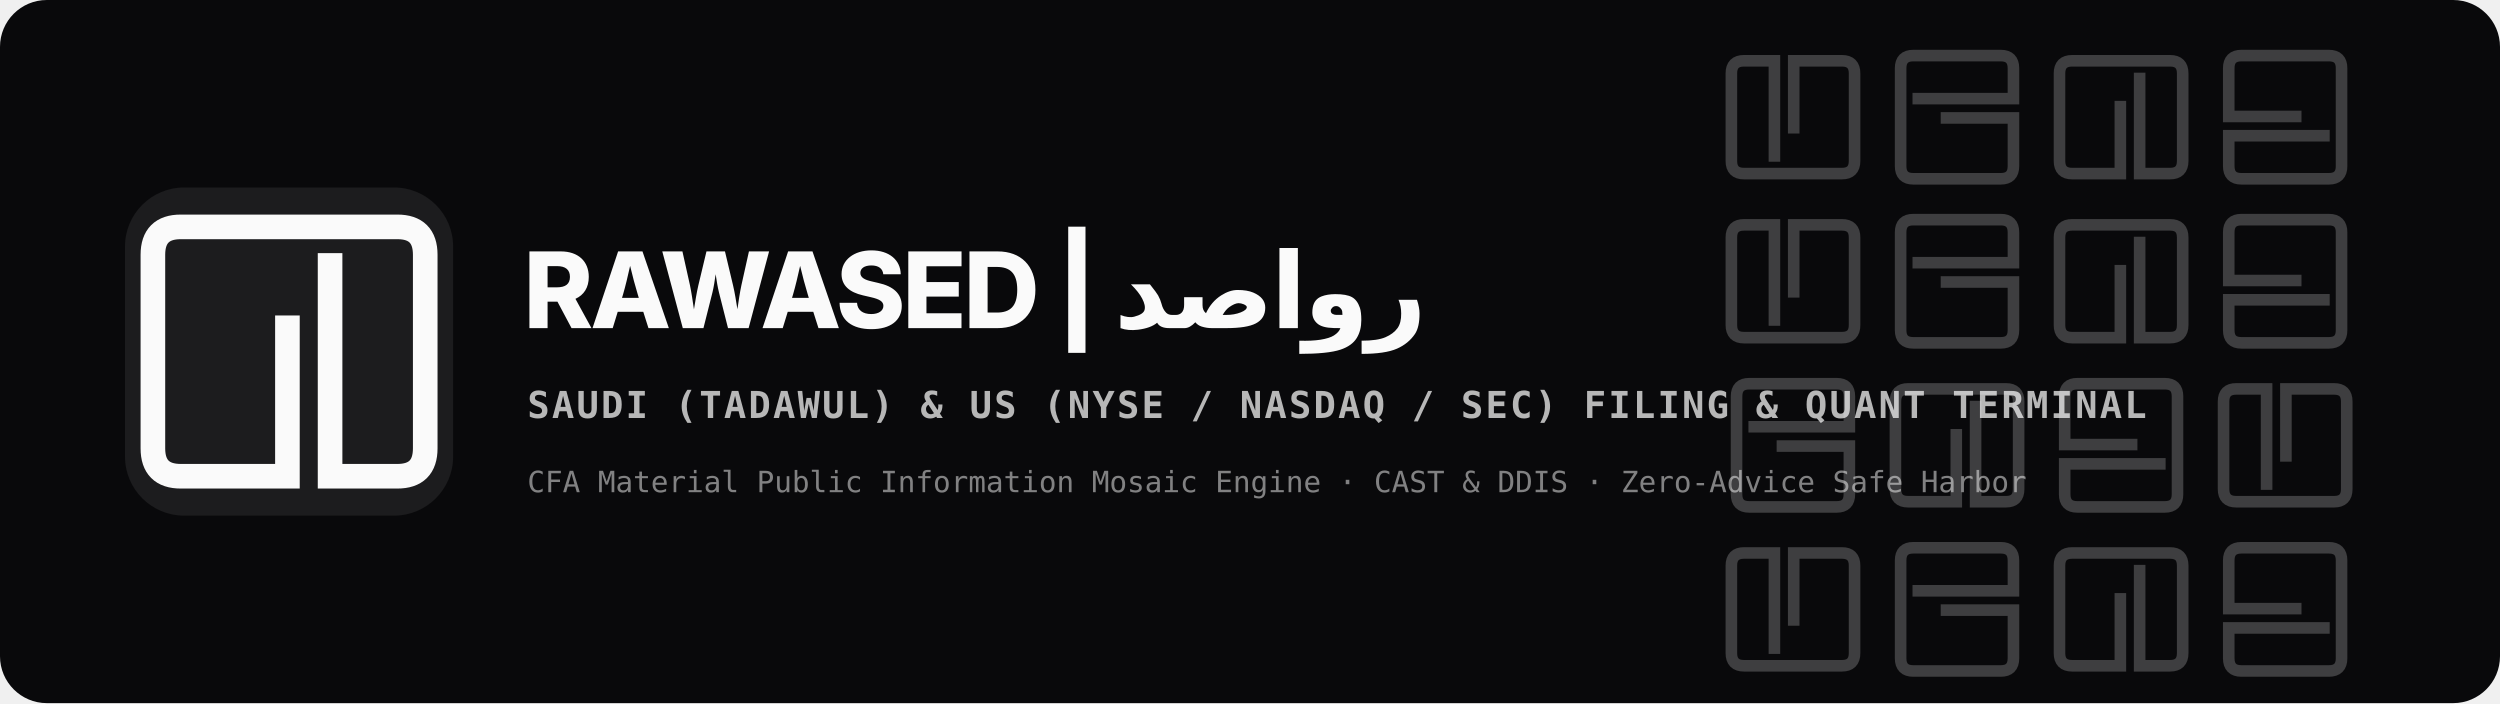
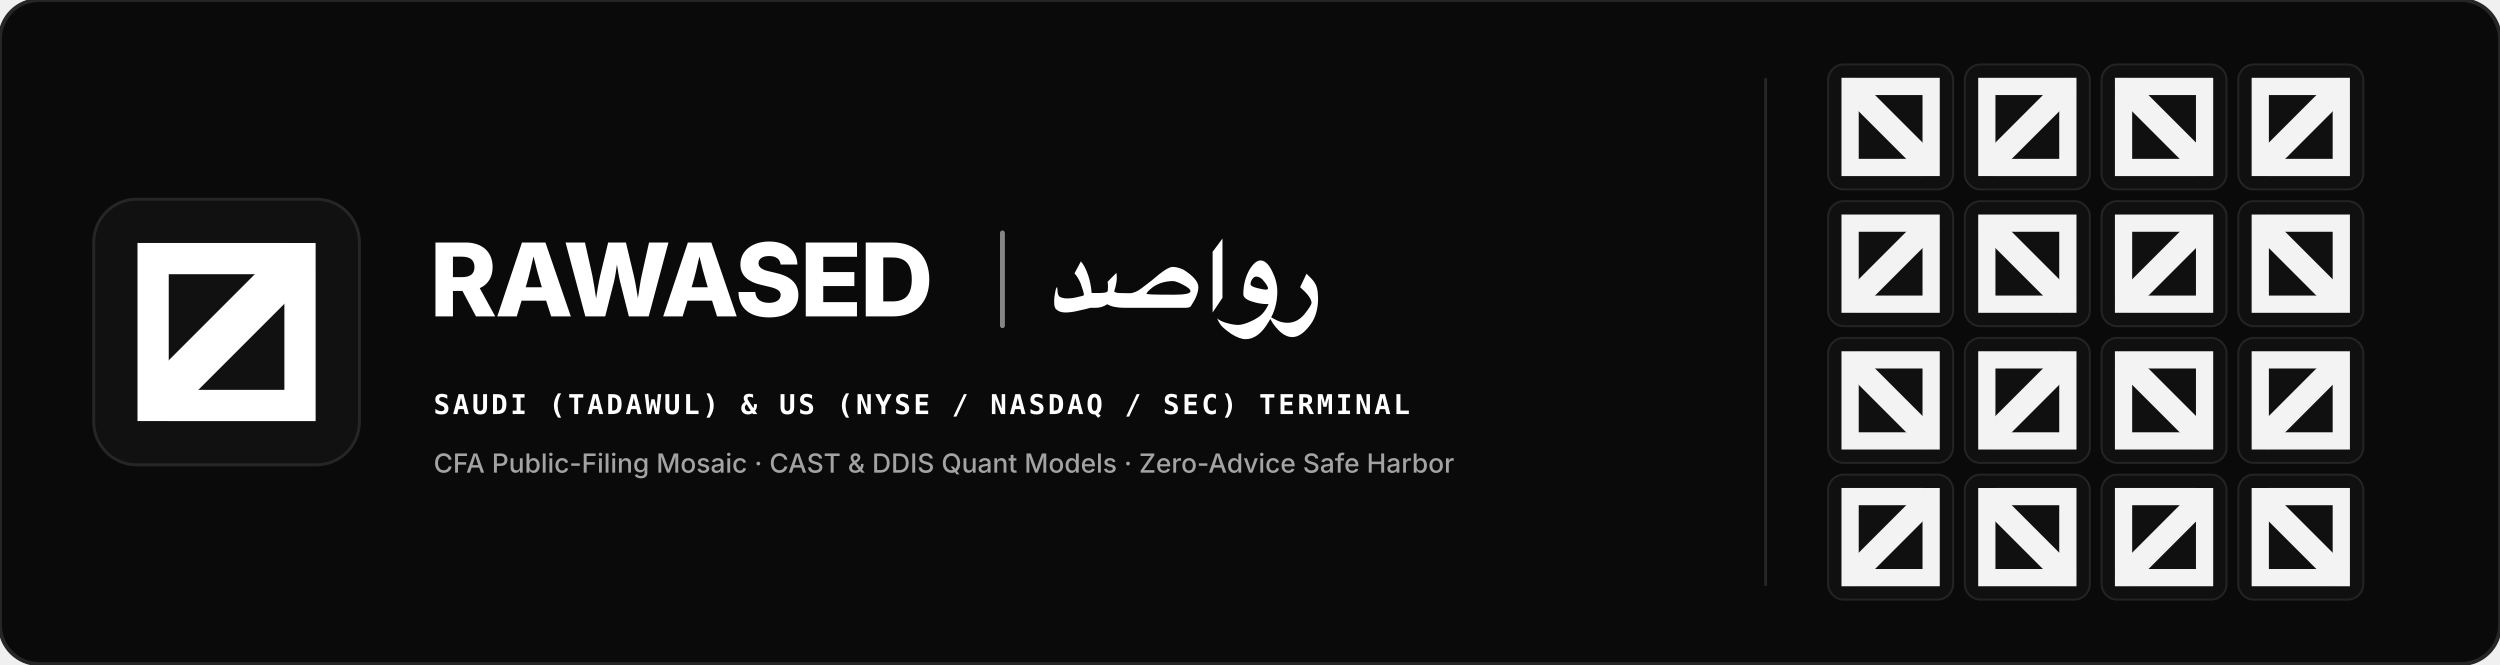
- <svg xmlns="http://www.w3.org/2000/svg" viewBox="0 0 1280 360" width="1280" height="360" fill="none">
-   <rect width="1280" height="360" rx="24" fill="#09090B" />
-   <g transform="translate(880,22) scale(0.76)" opacity="0.22">
-     <g transform="rotate(180 50 50)">
-       <path d="M49.5 39 V88 H17 Q8.5 88 8.5 79.5 V20.5 Q8.5 12 17 12 H83 Q91.5 12 91.5 20.5 V79.5 Q91.5 88 83 88 H62.5 V20" stroke="#FAFAFA" stroke-width="7.8" stroke-linecap="butt" stroke-linejoin="miter" fill="none" />
+ <svg xmlns="http://www.w3.org/2000/svg" viewBox="0 0 1280 340" width="100%" height="100%">
+   <defs>
+     <clipPath id="text-col-clip">
+       <rect x="216" y="0" width="676" height="340" />
+     </clipPath>
+   </defs>
+   <rect x="0" y="0" width="1280" height="340" rx="20" fill="#0A0A0A" stroke="#262626" stroke-width="2" />
+   <g transform="translate(48, 102)">
+     <rect x="0" y="0" width="136" height="136" rx="22" fill="#111111" stroke="#262626" stroke-width="1.5" />
+     <svg x="10" y="10" width="116" height="116" viewBox="0 0 100 100">
+       <path d="M 10.69 10.69 L 76.26 10.69 L 76.26 24.48 L 24.48 24.48 L 24.48 76.26 L 10.69 76.26 Z" fill="#FFFFFF" />
+       <path d="M 10.69 89.31 L 10.69 76.26 L 76.26 10.69 L 89.31 10.69 L 89.31 23.74 L 23.74 89.31 Z" fill="#FFFFFF" />
+       <path d="M 89.31 89.31 L 23.74 89.31 L 23.74 75.52 L 75.52 75.52 L 75.52 23.74 L 89.31 23.74 Z" fill="#FFFFFF" />
+     </svg>
+   </g>
+   <g clip-path="url(#text-col-clip)">
+     <text x="220" y="162" fill="#FFFFFF" font-family="-apple-system, BlinkMacSystemFont, 'Inter', 'Helvetica Neue', Arial, sans-serif" font-size="52" font-weight="800" letter-spacing="-1">RAWASED</text>
+     <rect x="512" y="118" width="2.5" height="50" rx="1.25" fill="#FFFFFF" opacity="0.5" />
+     <g transform="translate(536, 160) scale(1.06)">
+       <path d="M21.00 -2.24 Q20.43 -2.06 18.49 -1.60 Q16.55 -1.15 14.62 -0.72 Q11.42 -0.00 8.84 -0.00 Q6.15 -0.07 4.72 -1.36 Q3.48 -2.10 3.53 -5.18 Q3.53 -5.56 3.55 -6.41 Q3.57 -7.26 3.89 -9.10 Q4.20 -10.94 4.43 -11.56 Q4.66 -12.18 4.91 -12.18 Q4.95 -12.18 5.00 -12.16 L5.15 -10.49 Q5.22 -8.07 6.40 -7.48 Q8.00 -6.80 9.61 -6.80 Q10.53 -6.80 11.62 -6.88 Q12.70 -6.96 14.44 -7.37 Q17.90 -8.07 17.90 -8.45 Q17.90 -9.58 16.37 -13.90 Q15.01 -17.13 13.34 -18.90 L16.43 -24.68 Q18.40 -22.49 19.96 -17.90 Q21.23 -14.17 21.63 -9.43 L23.40 -9.43 L23.40 -2.26 L21.07 -2.26 Q21.02 -2.24 21.00 -2.24 Z M39.96 -9.31 Q42.65 -9.31 45.98 -11.89 Q48.98 -14.13 50.59 -15.44 Q58.14 -22.02 60.67 -22.02 Q63.09 -22.02 65.94 -20.71 Q73.17 -16.16 73.17 -12.21 Q73.12 -8.34 69.51 -3.01 Q69.08 -2.26 66.57 -2.26 L37.79 -2.26 Q32.05 -2.26 29.16 -3.98 Q26.60 -2.26 23.49 -2.26 L22.04 -2.26 L22.04 -9.43 Q28.66 -9.25 29.16 -10.06 Q29.52 -10.47 29.52 -12.18 Q29.52 -13.97 29.32 -14.83 L33.57 -19.15 Q33.66 -18.74 33.73 -18.08 Q33.79 -17.43 33.77 -16.52 Q33.77 -15.73 33.58 -14.57 Q33.39 -13.40 33.16 -12.48 Q32.93 -11.55 32.73 -10.97 Q32.53 -10.40 32.53 -10.19 Q32.59 -9.90 33.50 -9.61 Q34.40 -9.31 39.96 -9.31 Z M69.37 -10.26 Q69.37 -11.57 65.80 -13.40 Q62.41 -15.17 60.99 -15.17 Q55.45 -15.17 51.29 -12.34 Q48.15 -9.95 48.15 -8.95 Q48.44 -8.84 51.03 -8.71 Q53.62 -8.59 61.32 -8.59 Q69.37 -8.59 69.37 -10.26 Z M84.81 -7.10 L80.06 -0.00 L80.06 -29.32 L84.81 -35.71 Z M111.30 -10.13 Q111.30 -2.06 107.10 4.52 Q102.26 12.88 96.00 12.88 Q93.06 12.88 88.95 10.26 Q86.62 8.63 85.06 7.21 Q83.50 5.79 82.23 2.85 Q84.04 4.34 87.05 5.13 Q90.10 5.99 92.34 6.01 Q94.71 5.99 98.50 4.28 Q102.28 2.58 104.08 0.64 Q105.88 -1.29 107.08 -4.11 Q106.83 -4.09 106.61 -4.08 Q106.40 -4.07 106.19 -4.07 Q102.76 -4.07 98.82 -5.38 Q94.89 -6.69 94.89 -8.84 Q94.89 -15.37 97.83 -20.64 Q100.61 -25.14 103.21 -25.14 Q106.22 -25.14 108.76 -20.04 Q111.30 -14.94 111.30 -10.13 Z M106.83 -11.66 Q106.80 -12.52 105.42 -14.39 Q104.05 -16.25 103.03 -16.81 Q102.01 -17.36 101.08 -17.36 Q100.59 -17.36 100.10 -17.02 Q99.62 -16.68 99.22 -16.14 Q98.82 -15.60 98.60 -14.94 Q98.37 -14.29 98.37 -13.72 Q98.37 -12.61 101.49 -11.83 Q104.61 -11.05 105.58 -11.05 Q106.83 -11.05 106.83 -11.66 Z M130.99 -6.80 Q130.99 0.57 127.62 5.40 Q123.06 11.87 118.56 11.87 Q115.17 11.87 111.88 8.53 Q108.59 5.20 107.41 1.76 L108.63 2.51 Q109.88 3.19 110.84 3.66 Q111.80 4.14 112.70 4.43 Q113.61 4.72 114.57 4.85 Q115.53 4.97 116.77 4.95 Q121.29 4.72 124.56 0.63 Q127.83 -3.46 127.83 -4.70 Q127.78 -7.44 122.33 -12.23 L125.41 -18.74 Q126.79 -17.38 127.89 -16.25 Q129.00 -15.12 129.76 -13.64 Q130.52 -12.16 130.75 -10.26 Q130.99 -8.36 130.99 -6.80 Z" fill="#FFFFFF" />
+     </g>
+     <text x="222" y="212" fill="#FFFFFF" font-family="'JetBrains Mono', 'SF Mono', Menlo, monospace" font-size="14" font-weight="700" letter-spacing="1.4">SAUDI (TADAWUL) &amp; US (NYSE / NASDAQ / SEC) TERMINAL</text>
+     <text x="222" y="242" fill="#A3A3A3" font-family="-apple-system, BlinkMacSystemFont, 'Inter', sans-serif" font-size="13.5" font-weight="500">CFA Public-Filing Mosaic · CAST &amp; DDIS Quant Models · Zero-Advice Safe Harbor</text>
+   </g>
+   <line x1="904" y1="40" x2="904" y2="300" stroke="#262626" stroke-width="1.5" />
+   <g transform="translate(936, 33)" opacity="0.95">
+     <g transform="translate(0, 0)">
+       <rect x="0" y="0" width="64" height="64" rx="8" fill="#111111" stroke="#262626" stroke-width="1" />
+       <svg x="0" y="0" width="64" height="64" viewBox="0 0 100 100">
+         <g transform="rotate(90 50 50)">
+           <path d="M 10.69 10.69 L 76.26 10.69 L 76.26 24.48 L 24.48 24.48 L 24.48 76.26 L 10.69 76.26 Z" fill="#FFFFFF" />
+           <path d="M 10.69 89.31 L 10.69 76.26 L 76.26 10.69 L 89.31 10.69 L 89.31 23.74 L 23.74 89.31 Z" fill="#FFFFFF" />
+           <path d="M 89.31 89.31 L 23.74 89.31 L 23.74 75.52 L 75.52 75.52 L 75.52 23.74 L 89.31 23.74 Z" fill="#FFFFFF" />
+         </g>
+       </svg>
+     </g>
+     <g transform="translate(70, 0)">
+       <rect x="0" y="0" width="64" height="64" rx="8" fill="#111111" stroke="#262626" stroke-width="1" />
+       <svg x="0" y="0" width="64" height="64" viewBox="0 0 100 100">
+         <g transform="rotate(0 50 50)">
+           <path d="M 10.69 10.69 L 76.26 10.69 L 76.26 24.48 L 24.48 24.48 L 24.48 76.26 L 10.69 76.26 Z" fill="#FFFFFF" />
+           <path d="M 10.69 89.31 L 10.69 76.26 L 76.26 10.69 L 89.31 10.69 L 89.31 23.74 L 23.74 89.31 Z" fill="#FFFFFF" />
+           <path d="M 89.31 89.31 L 23.74 89.31 L 23.74 75.52 L 75.52 75.52 L 75.52 23.74 L 89.31 23.74 Z" fill="#FFFFFF" />
+         </g>
+       </svg>
+     </g>
+     <g transform="translate(140, 0)">
+       <rect x="0" y="0" width="64" height="64" rx="8" fill="#111111" stroke="#262626" stroke-width="1" />
+       <svg x="0" y="0" width="64" height="64" viewBox="0 0 100 100">
+         <g transform="rotate(90 50 50)">
+           <path d="M 10.69 10.69 L 76.26 10.69 L 76.26 24.48 L 24.48 24.48 L 24.48 76.26 L 10.69 76.26 Z" fill="#FFFFFF" />
+           <path d="M 10.69 89.31 L 10.69 76.26 L 76.26 10.69 L 89.31 10.69 L 89.31 23.74 L 23.74 89.31 Z" fill="#FFFFFF" />
+           <path d="M 89.31 89.31 L 23.74 89.31 L 23.74 75.52 L 75.52 75.52 L 75.52 23.74 L 89.31 23.74 Z" fill="#FFFFFF" />
+         </g>
+       </svg>
+     </g>
+     <g transform="translate(210, 0)">
+       <rect x="0" y="0" width="64" height="64" rx="8" fill="#111111" stroke="#262626" stroke-width="1" />
+       <svg x="0" y="0" width="64" height="64" viewBox="0 0 100 100">
+         <g transform="rotate(0 50 50)">
+           <path d="M 10.69 10.69 L 76.26 10.69 L 76.26 24.48 L 24.48 24.48 L 24.48 76.26 L 10.69 76.26 Z" fill="#FFFFFF" />
+           <path d="M 10.69 89.31 L 10.69 76.26 L 76.26 10.69 L 89.31 10.69 L 89.31 23.74 L 23.74 89.31 Z" fill="#FFFFFF" />
+           <path d="M 89.31 89.31 L 23.74 89.31 L 23.74 75.52 L 75.52 75.52 L 75.52 23.74 L 89.31 23.74 Z" fill="#FFFFFF" />
+         </g>
+       </svg>
+     </g>
+     <g transform="translate(0, 70)">
+       <rect x="0" y="0" width="64" height="64" rx="8" fill="#111111" stroke="#262626" stroke-width="1" />
+       <svg x="0" y="0" width="64" height="64" viewBox="0 0 100 100">
+         <g transform="rotate(180 50 50)">
+           <path d="M 10.69 10.69 L 76.26 10.69 L 76.26 24.48 L 24.48 24.48 L 24.48 76.26 L 10.69 76.26 Z" fill="#FFFFFF" />
+           <path d="M 10.69 89.31 L 10.69 76.26 L 76.26 10.69 L 89.31 10.69 L 89.31 23.74 L 23.74 89.31 Z" fill="#FFFFFF" />
+           <path d="M 89.31 89.31 L 23.74 89.31 L 23.74 75.52 L 75.52 75.52 L 75.52 23.74 L 89.31 23.74 Z" fill="#FFFFFF" />
+         </g>
+       </svg>
+     </g>
+     <g transform="translate(70, 70)">
+       <rect x="0" y="0" width="64" height="64" rx="8" fill="#111111" stroke="#262626" stroke-width="1" />
+       <svg x="0" y="0" width="64" height="64" viewBox="0 0 100 100">
+         <g transform="rotate(90 50 50)">
+           <path d="M 10.69 10.69 L 76.26 10.69 L 76.26 24.48 L 24.48 24.48 L 24.48 76.26 L 10.69 76.26 Z" fill="#FFFFFF" />
+           <path d="M 10.69 89.31 L 10.69 76.26 L 76.26 10.69 L 89.31 10.69 L 89.31 23.74 L 23.74 89.31 Z" fill="#FFFFFF" />
+           <path d="M 89.31 89.31 L 23.74 89.31 L 23.74 75.52 L 75.52 75.52 L 75.52 23.74 L 89.31 23.74 Z" fill="#FFFFFF" />
+         </g>
+       </svg>
+     </g>
+     <g transform="translate(140, 70)">
+       <rect x="0" y="0" width="64" height="64" rx="8" fill="#111111" stroke="#262626" stroke-width="1" />
+       <svg x="0" y="0" width="64" height="64" viewBox="0 0 100 100">
+         <g transform="rotate(180 50 50)">
+           <path d="M 10.69 10.69 L 76.26 10.69 L 76.26 24.48 L 24.48 24.48 L 24.48 76.26 L 10.69 76.26 Z" fill="#FFFFFF" />
+           <path d="M 10.69 89.31 L 10.69 76.26 L 76.26 10.69 L 89.31 10.69 L 89.31 23.74 L 23.74 89.31 Z" fill="#FFFFFF" />
+           <path d="M 89.31 89.31 L 23.74 89.31 L 23.74 75.52 L 75.52 75.52 L 75.52 23.74 L 89.31 23.74 Z" fill="#FFFFFF" />
+         </g>
+       </svg>
+     </g>
+     <g transform="translate(210, 70)">
+       <rect x="0" y="0" width="64" height="64" rx="8" fill="#111111" stroke="#262626" stroke-width="1" />
+       <svg x="0" y="0" width="64" height="64" viewBox="0 0 100 100">
+         <g transform="rotate(90 50 50)">
+           <path d="M 10.69 10.69 L 76.26 10.69 L 76.26 24.48 L 24.48 24.48 L 24.48 76.26 L 10.69 76.26 Z" fill="#FFFFFF" />
+           <path d="M 10.69 89.31 L 10.69 76.26 L 76.26 10.69 L 89.31 10.69 L 89.31 23.74 L 23.74 89.31 Z" fill="#FFFFFF" />
+           <path d="M 89.31 89.31 L 23.74 89.31 L 23.74 75.52 L 75.52 75.52 L 75.52 23.74 L 89.31 23.74 Z" fill="#FFFFFF" />
+         </g>
+       </svg>
+     </g>
+     <g transform="translate(0, 140)">
+       <rect x="0" y="0" width="64" height="64" rx="8" fill="#111111" stroke="#262626" stroke-width="1" />
+       <svg x="0" y="0" width="64" height="64" viewBox="0 0 100 100">
+         <g transform="rotate(90 50 50)">
+           <path d="M 10.69 10.69 L 76.26 10.69 L 76.26 24.48 L 24.48 24.48 L 24.48 76.26 L 10.69 76.26 Z" fill="#FFFFFF" />
+           <path d="M 10.69 89.31 L 10.69 76.26 L 76.26 10.69 L 89.31 10.69 L 89.31 23.74 L 23.74 89.31 Z" fill="#FFFFFF" />
+           <path d="M 89.31 89.31 L 23.74 89.31 L 23.74 75.52 L 75.52 75.52 L 75.52 23.74 L 89.31 23.74 Z" fill="#FFFFFF" />
+         </g>
+       </svg>
+     </g>
+     <g transform="translate(70, 140)">
+       <rect x="0" y="0" width="64" height="64" rx="8" fill="#111111" stroke="#262626" stroke-width="1" />
+       <svg x="0" y="0" width="64" height="64" viewBox="0 0 100 100">
+         <g transform="rotate(180 50 50)">
+           <path d="M 10.69 10.69 L 76.26 10.69 L 76.26 24.48 L 24.48 24.48 L 24.48 76.26 L 10.69 76.26 Z" fill="#FFFFFF" />
+           <path d="M 10.69 89.31 L 10.69 76.26 L 76.26 10.69 L 89.31 10.69 L 89.31 23.74 L 23.74 89.31 Z" fill="#FFFFFF" />
+           <path d="M 89.31 89.31 L 23.74 89.31 L 23.74 75.52 L 75.52 75.52 L 75.52 23.74 L 89.31 23.74 Z" fill="#FFFFFF" />
+         </g>
+       </svg>
+     </g>
+     <g transform="translate(140, 140)">
+       <rect x="0" y="0" width="64" height="64" rx="8" fill="#111111" stroke="#262626" stroke-width="1" />
+       <svg x="0" y="0" width="64" height="64" viewBox="0 0 100 100">
+         <g transform="rotate(90 50 50)">
+           <path d="M 10.69 10.69 L 76.26 10.69 L 76.26 24.48 L 24.48 24.48 L 24.48 76.26 L 10.69 76.26 Z" fill="#FFFFFF" />
+           <path d="M 10.69 89.31 L 10.69 76.26 L 76.26 10.69 L 89.31 10.69 L 89.31 23.74 L 23.74 89.31 Z" fill="#FFFFFF" />
+           <path d="M 89.31 89.31 L 23.74 89.31 L 23.74 75.52 L 75.52 75.52 L 75.52 23.74 L 89.31 23.74 Z" fill="#FFFFFF" />
+         </g>
+       </svg>
+     </g>
+     <g transform="translate(210, 140)">
+       <rect x="0" y="0" width="64" height="64" rx="8" fill="#111111" stroke="#262626" stroke-width="1" />
+       <svg x="0" y="0" width="64" height="64" viewBox="0 0 100 100">
+         <g transform="rotate(0 50 50)">
+           <path d="M 10.69 10.69 L 76.26 10.69 L 76.26 24.48 L 24.48 24.48 L 24.48 76.26 L 10.69 76.26 Z" fill="#FFFFFF" />
+           <path d="M 10.69 89.31 L 10.69 76.26 L 76.26 10.69 L 89.31 10.69 L 89.31 23.74 L 23.74 89.31 Z" fill="#FFFFFF" />
+           <path d="M 89.31 89.31 L 23.74 89.31 L 23.74 75.52 L 75.52 75.52 L 75.52 23.74 L 89.31 23.74 Z" fill="#FFFFFF" />
+         </g>
+       </svg>
+     </g>
+     <g transform="translate(0, 210)">
+       <rect x="0" y="0" width="64" height="64" rx="8" fill="#111111" stroke="#262626" stroke-width="1" />
+       <svg x="0" y="0" width="64" height="64" viewBox="0 0 100 100">
+         <g transform="rotate(180 50 50)">
+           <path d="M 10.69 10.69 L 76.26 10.69 L 76.26 24.48 L 24.48 24.48 L 24.48 76.26 L 10.69 76.26 Z" fill="#FFFFFF" />
+           <path d="M 10.69 89.31 L 10.69 76.26 L 76.26 10.69 L 89.31 10.69 L 89.31 23.74 L 23.74 89.31 Z" fill="#FFFFFF" />
+           <path d="M 89.31 89.31 L 23.74 89.31 L 23.74 75.52 L 75.52 75.52 L 75.52 23.74 L 89.31 23.74 Z" fill="#FFFFFF" />
+         </g>
+       </svg>
+     </g>
+     <g transform="translate(70, 210)">
+       <rect x="0" y="0" width="64" height="64" rx="8" fill="#111111" stroke="#262626" stroke-width="1" />
+       <svg x="0" y="0" width="64" height="64" viewBox="0 0 100 100">
+         <g transform="rotate(90 50 50)">
+           <path d="M 10.69 10.69 L 76.26 10.69 L 76.26 24.48 L 24.48 24.48 L 24.48 76.26 L 10.69 76.26 Z" fill="#FFFFFF" />
+           <path d="M 10.69 89.31 L 10.69 76.26 L 76.26 10.69 L 89.31 10.69 L 89.31 23.74 L 23.74 89.31 Z" fill="#FFFFFF" />
+           <path d="M 89.31 89.31 L 23.74 89.31 L 23.74 75.52 L 75.52 75.52 L 75.52 23.74 L 89.31 23.74 Z" fill="#FFFFFF" />
+         </g>
+       </svg>
+     </g>
+     <g transform="translate(140, 210)">
+       <rect x="0" y="0" width="64" height="64" rx="8" fill="#111111" stroke="#262626" stroke-width="1" />
+       <svg x="0" y="0" width="64" height="64" viewBox="0 0 100 100">
+         <g transform="rotate(180 50 50)">
+           <path d="M 10.69 10.69 L 76.26 10.69 L 76.26 24.48 L 24.48 24.48 L 24.48 76.26 L 10.69 76.26 Z" fill="#FFFFFF" />
+           <path d="M 10.69 89.31 L 10.69 76.26 L 76.26 10.69 L 89.31 10.69 L 89.31 23.74 L 23.74 89.31 Z" fill="#FFFFFF" />
+           <path d="M 89.31 89.31 L 23.74 89.31 L 23.74 75.52 L 75.52 75.52 L 75.52 23.74 L 89.31 23.74 Z" fill="#FFFFFF" />
+         </g>
+       </svg>
+     </g>
+     <g transform="translate(210, 210)">
+       <rect x="0" y="0" width="64" height="64" rx="8" fill="#111111" stroke="#262626" stroke-width="1" />
+       <svg x="0" y="0" width="64" height="64" viewBox="0 0 100 100">
+         <g transform="rotate(90 50 50)">
+           <path d="M 10.69 10.69 L 76.26 10.69 L 76.26 24.48 L 24.48 24.48 L 24.48 76.26 L 10.69 76.26 Z" fill="#FFFFFF" />
+           <path d="M 10.69 89.31 L 10.69 76.26 L 76.26 10.69 L 89.31 10.69 L 89.31 23.74 L 23.74 89.31 Z" fill="#FFFFFF" />
+           <path d="M 89.31 89.31 L 23.74 89.31 L 23.74 75.52 L 75.52 75.52 L 75.52 23.74 L 89.31 23.74 Z" fill="#FFFFFF" />
+         </g>
+       </svg>
    </g>
  </g>
-   <g transform="translate(964,22) scale(0.76)" opacity="0.22">
-     <g transform="rotate(270 50 50)">
-       <path d="M49.5 39 V88 H17 Q8.5 88 8.5 79.5 V20.5 Q8.5 12 17 12 H83 Q91.5 12 91.5 20.5 V79.5 Q91.5 88 83 88 H62.5 V20" stroke="#FAFAFA" stroke-width="7.8" stroke-linecap="butt" stroke-linejoin="miter" fill="none" />
-     </g>
-   </g>
-   <g transform="translate(1048,22) scale(0.76)" opacity="0.22">
-     <g transform="rotate(0 50 50)">
-       <path d="M49.5 39 V88 H17 Q8.5 88 8.5 79.5 V20.5 Q8.5 12 17 12 H83 Q91.5 12 91.5 20.5 V79.5 Q91.5 88 83 88 H62.5 V20" stroke="#FAFAFA" stroke-width="7.8" stroke-linecap="butt" stroke-linejoin="miter" fill="none" />
-     </g>
-   </g>
-   <g transform="translate(1132,22) scale(0.76)" opacity="0.22">
-     <g transform="rotate(90 50 50)">
-       <path d="M49.5 39 V88 H17 Q8.5 88 8.5 79.5 V20.5 Q8.5 12 17 12 H83 Q91.5 12 91.5 20.5 V79.5 Q91.5 88 83 88 H62.5 V20" stroke="#FAFAFA" stroke-width="7.8" stroke-linecap="butt" stroke-linejoin="miter" fill="none" />
-     </g>
-   </g>
-   <g transform="translate(880,106) scale(0.76)" opacity="0.22">
-     <g transform="rotate(180 50 50)">
-       <path d="M49.5 39 V88 H17 Q8.5 88 8.5 79.5 V20.5 Q8.5 12 17 12 H83 Q91.5 12 91.5 20.5 V79.5 Q91.5 88 83 88 H62.5 V20" stroke="#FAFAFA" stroke-width="7.8" stroke-linecap="butt" stroke-linejoin="miter" fill="none" />
-     </g>
-   </g>
-   <g transform="translate(964,106) scale(0.76)" opacity="0.22">
-     <g transform="rotate(270 50 50)">
-       <path d="M49.5 39 V88 H17 Q8.5 88 8.5 79.5 V20.5 Q8.5 12 17 12 H83 Q91.5 12 91.5 20.5 V79.5 Q91.5 88 83 88 H62.5 V20" stroke="#FAFAFA" stroke-width="7.8" stroke-linecap="butt" stroke-linejoin="miter" fill="none" />
-     </g>
-   </g>
-   <g transform="translate(1048,106) scale(0.76)" opacity="0.22">
-     <g transform="rotate(0 50 50)">
-       <path d="M49.5 39 V88 H17 Q8.5 88 8.5 79.5 V20.5 Q8.5 12 17 12 H83 Q91.5 12 91.5 20.5 V79.5 Q91.5 88 83 88 H62.5 V20" stroke="#FAFAFA" stroke-width="7.8" stroke-linecap="butt" stroke-linejoin="miter" fill="none" />
-     </g>
-   </g>
-   <g transform="translate(1132,106) scale(0.76)" opacity="0.22">
-     <g transform="rotate(90 50 50)">
-       <path d="M49.5 39 V88 H17 Q8.5 88 8.5 79.5 V20.5 Q8.5 12 17 12 H83 Q91.5 12 91.5 20.5 V79.5 Q91.5 88 83 88 H62.5 V20" stroke="#FAFAFA" stroke-width="7.8" stroke-linecap="butt" stroke-linejoin="miter" fill="none" />
-     </g>
-   </g>
-   <g transform="translate(880,190) scale(0.76)" opacity="0.22">
-     <g transform="rotate(270 50 50)">
-       <path d="M49.5 39 V88 H17 Q8.5 88 8.5 79.5 V20.5 Q8.5 12 17 12 H83 Q91.5 12 91.5 20.5 V79.5 Q91.5 88 83 88 H62.5 V20" stroke="#FAFAFA" stroke-width="7.8" stroke-linecap="butt" stroke-linejoin="miter" fill="none" />
-     </g>
-   </g>
-   <g transform="translate(964,190) scale(0.76)" opacity="0.22">
-     <g transform="rotate(0 50 50)">
-       <path d="M49.5 39 V88 H17 Q8.5 88 8.5 79.5 V20.5 Q8.5 12 17 12 H83 Q91.5 12 91.5 20.5 V79.5 Q91.5 88 83 88 H62.5 V20" stroke="#FAFAFA" stroke-width="7.8" stroke-linecap="butt" stroke-linejoin="miter" fill="none" />
-     </g>
-   </g>
-   <g transform="translate(1048,190) scale(0.76)" opacity="0.22">
-     <g transform="rotate(90 50 50)">
-       <path d="M49.5 39 V88 H17 Q8.5 88 8.5 79.5 V20.5 Q8.5 12 17 12 H83 Q91.5 12 91.5 20.5 V79.5 Q91.5 88 83 88 H62.5 V20" stroke="#FAFAFA" stroke-width="7.8" stroke-linecap="butt" stroke-linejoin="miter" fill="none" />
-     </g>
-   </g>
-   <g transform="translate(1132,190) scale(0.76)" opacity="0.22">
-     <g transform="rotate(180 50 50)">
-       <path d="M49.5 39 V88 H17 Q8.5 88 8.5 79.5 V20.5 Q8.5 12 17 12 H83 Q91.5 12 91.5 20.5 V79.5 Q91.5 88 83 88 H62.5 V20" stroke="#FAFAFA" stroke-width="7.8" stroke-linecap="butt" stroke-linejoin="miter" fill="none" />
-     </g>
-   </g>
-   <g transform="translate(880,274) scale(0.76)" opacity="0.22">
-     <g transform="rotate(180 50 50)">
-       <path d="M49.5 39 V88 H17 Q8.5 88 8.5 79.5 V20.5 Q8.5 12 17 12 H83 Q91.5 12 91.5 20.5 V79.5 Q91.5 88 83 88 H62.5 V20" stroke="#FAFAFA" stroke-width="7.8" stroke-linecap="butt" stroke-linejoin="miter" fill="none" />
-     </g>
-   </g>
-   <g transform="translate(964,274) scale(0.76)" opacity="0.22">
-     <g transform="rotate(270 50 50)">
-       <path d="M49.5 39 V88 H17 Q8.5 88 8.5 79.5 V20.5 Q8.5 12 17 12 H83 Q91.5 12 91.5 20.5 V79.5 Q91.5 88 83 88 H62.5 V20" stroke="#FAFAFA" stroke-width="7.8" stroke-linecap="butt" stroke-linejoin="miter" fill="none" />
-     </g>
-   </g>
-   <g transform="translate(1048,274) scale(0.76)" opacity="0.22">
-     <g transform="rotate(0 50 50)">
-       <path d="M49.5 39 V88 H17 Q8.5 88 8.5 79.5 V20.5 Q8.5 12 17 12 H83 Q91.5 12 91.5 20.5 V79.5 Q91.5 88 83 88 H62.5 V20" stroke="#FAFAFA" stroke-width="7.8" stroke-linecap="butt" stroke-linejoin="miter" fill="none" />
-     </g>
-   </g>
-   <g transform="translate(1132,274) scale(0.76)" opacity="0.22">
-     <g transform="rotate(90 50 50)">
-       <path d="M49.5 39 V88 H17 Q8.5 88 8.5 79.5 V20.5 Q8.5 12 17 12 H83 Q91.5 12 91.5 20.5 V79.5 Q91.5 88 83 88 H62.5 V20" stroke="#FAFAFA" stroke-width="7.8" stroke-linecap="butt" stroke-linejoin="miter" fill="none" />
-     </g>
-   </g>
-   <g transform="translate(64, 96) scale(1.68)">
-     <rect width="100" height="100" rx="18" fill="#FAFAFA" opacity="0.08" />
-     <path d="M49.5 39 V88 H17 Q8.5 88 8.5 79.5 V20.5 Q8.5 12 17 12 H83 Q91.5 12 91.5 20.5 V79.5 Q91.5 88 83 88 H62.5 V20" stroke="#FAFAFA" stroke-width="7.5" stroke-linecap="butt" stroke-linejoin="miter" fill="none" />
-   </g>
-   <text x="268" y="168" fill="#FAFAFA" font-family="-apple-system, BlinkMacSystemFont, Inter, Helvetica, Arial, sans-serif" font-size="54" font-weight="800" letter-spacing="-0.03em">RAWASED | رواصد</text>
-   <text x="270" y="214" fill="#FAFAFA" opacity="0.72" font-family="ui-monospace, SFMono-Regular, Menlo, monospace" font-size="19" font-weight="600" letter-spacing="0.06em">SAUDI (TADAWUL) &amp; US (NYSE / NASDAQ / SEC) FILING &amp; QUANT TERMINAL</text>
-   <text x="270" y="252" fill="#FAFAFA" opacity="0.5" font-family="ui-monospace, SFMono-Regular, Menlo, monospace" font-size="15" font-weight="500">CFA Material Public Information Mosaic Engine · CAST &amp; DDIS · Zero-Advice Safe Harbor</text>
</svg>
